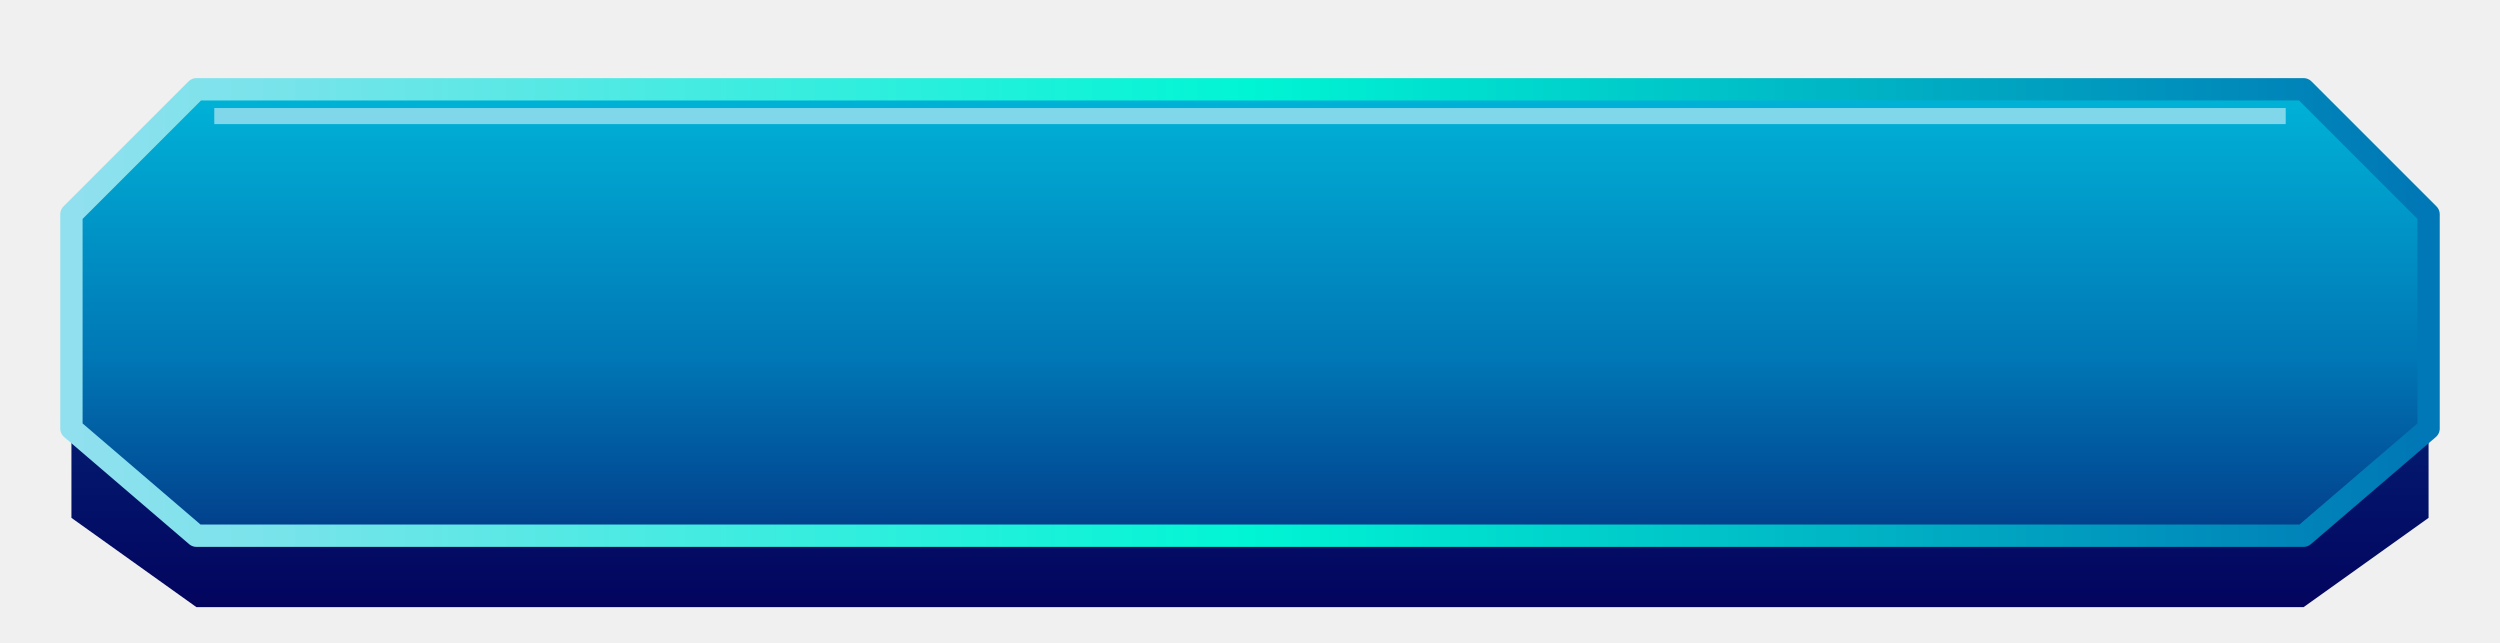
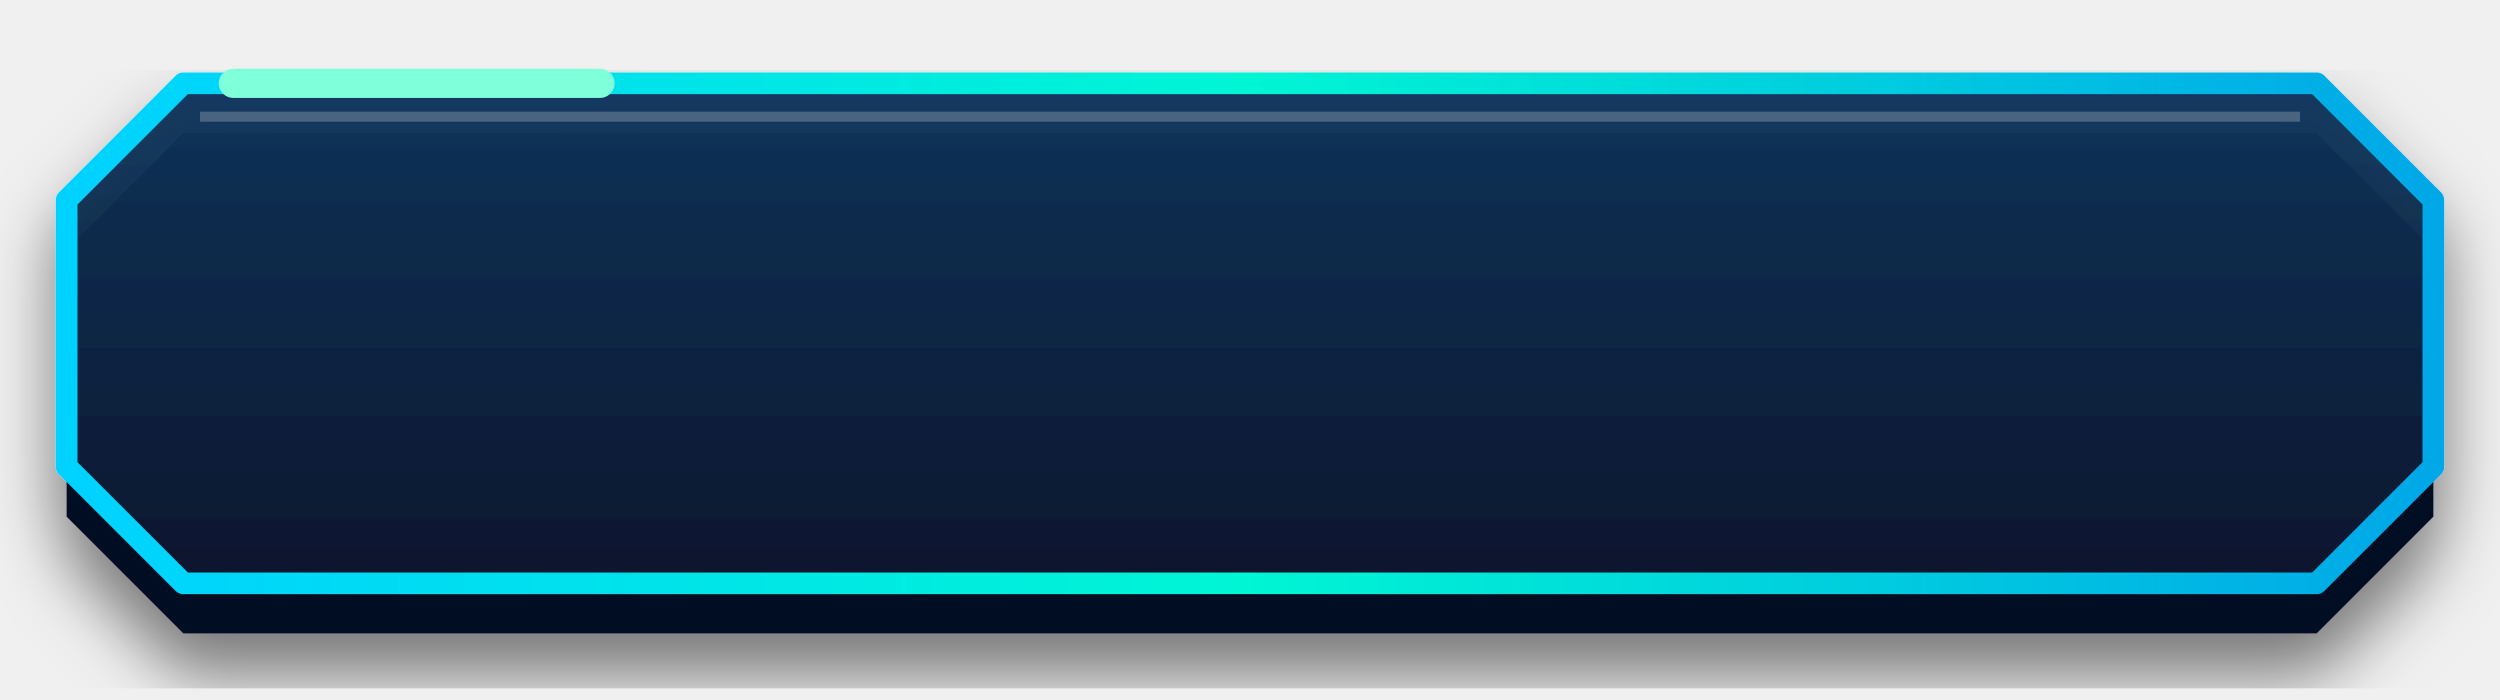
- <svg xmlns="http://www.w3.org/2000/svg" viewBox="0 0 280 72" width="280" height="72">
+ <svg xmlns="http://www.w3.org/2000/svg" viewBox="0 0 300 84" width="300" height="84">
  <defs>
-     <linearGradient id="btn_menu_bg" x1="0%" y1="0%" x2="0%" y2="100%">
-       <stop offset="0%" stop-color="#00b4d8" />
-       <stop offset="60%" stop-color="#0077b6" />
-       <stop offset="100%" stop-color="#023e8a" />
+     <linearGradient id="menu_bg" x1="0%" y1="0%" x2="0%" y2="100%">
+       <stop offset="0%" stop-color="#11345c" stop-opacity="0.96" />
+       <stop offset="55%" stop-color="#0b2442" stop-opacity="0.97" />
+       <stop offset="100%" stop-color="#07162c" stop-opacity="0.98" />
    </linearGradient>
-     <linearGradient id="btn_menu_border" x1="0%" y1="0%" x2="100%" y2="0%">
-       <stop offset="0%" stop-color="#90e0ef" />
+     <linearGradient id="menu_border" x1="0%" y1="0%" x2="100%" y2="0%">
+       <stop offset="0%" stop-color="#00d2ff" />
      <stop offset="50%" stop-color="#00f5d4" />
-       <stop offset="100%" stop-color="#0077b6" />
+       <stop offset="100%" stop-color="#00a8e8" />
    </linearGradient>
-     <linearGradient id="btn_menu_base" x1="0%" y1="0%" x2="0%" y2="100%">
-       <stop offset="0%" stop-color="#023e8a" />
-       <stop offset="100%" stop-color="#03045e" />
-     </linearGradient>
+     <filter id="menu_shadow" x="-10%" y="-10%" width="120%" height="120%">
+       <feDropShadow dx="0" dy="5" stdDeviation="4" flood-color="#000000" flood-opacity="0.5" />
+     </filter>
  </defs>
-   <path d="M 22 18 L 258 18 L 272 32 L 272 58 L 258 68 L 22 68 L 8 58 L 8 32 Z" fill="url(#btn_menu_base)" />
-   <path d="M 22 10 L 258 10 L 272 24 L 272 48 L 258 60 L 22 60 L 8 48 L 8 24 Z" fill="url(#btn_menu_bg)" stroke="url(#btn_menu_border)" stroke-width="2.5" stroke-linejoin="round" />
-   <path d="M 24 13 L 256 13" stroke="#ffffff" stroke-width="1.8" opacity="0.5" />
+   <g filter="url(#menu_shadow)">
+     <polygon points="22,16 278,16 292,30 292,62 278,76 22,76 8,62 8,30" fill="#041022" />
+     <polygon points="22,10 278,10 292,24 292,56 278,70 22,70 8,56 8,24" fill="url(#menu_bg)" stroke="url(#menu_border)" stroke-width="2.6" stroke-linejoin="round" />
+     <line x1="28" y1="10" x2="72" y2="10" stroke="#80ffdb" stroke-width="3.5" stroke-linecap="round" />
+     <line x1="24" y1="14" x2="276" y2="14" stroke="#ffffff" stroke-width="1.2" opacity="0.22" />
+   </g>
</svg>
